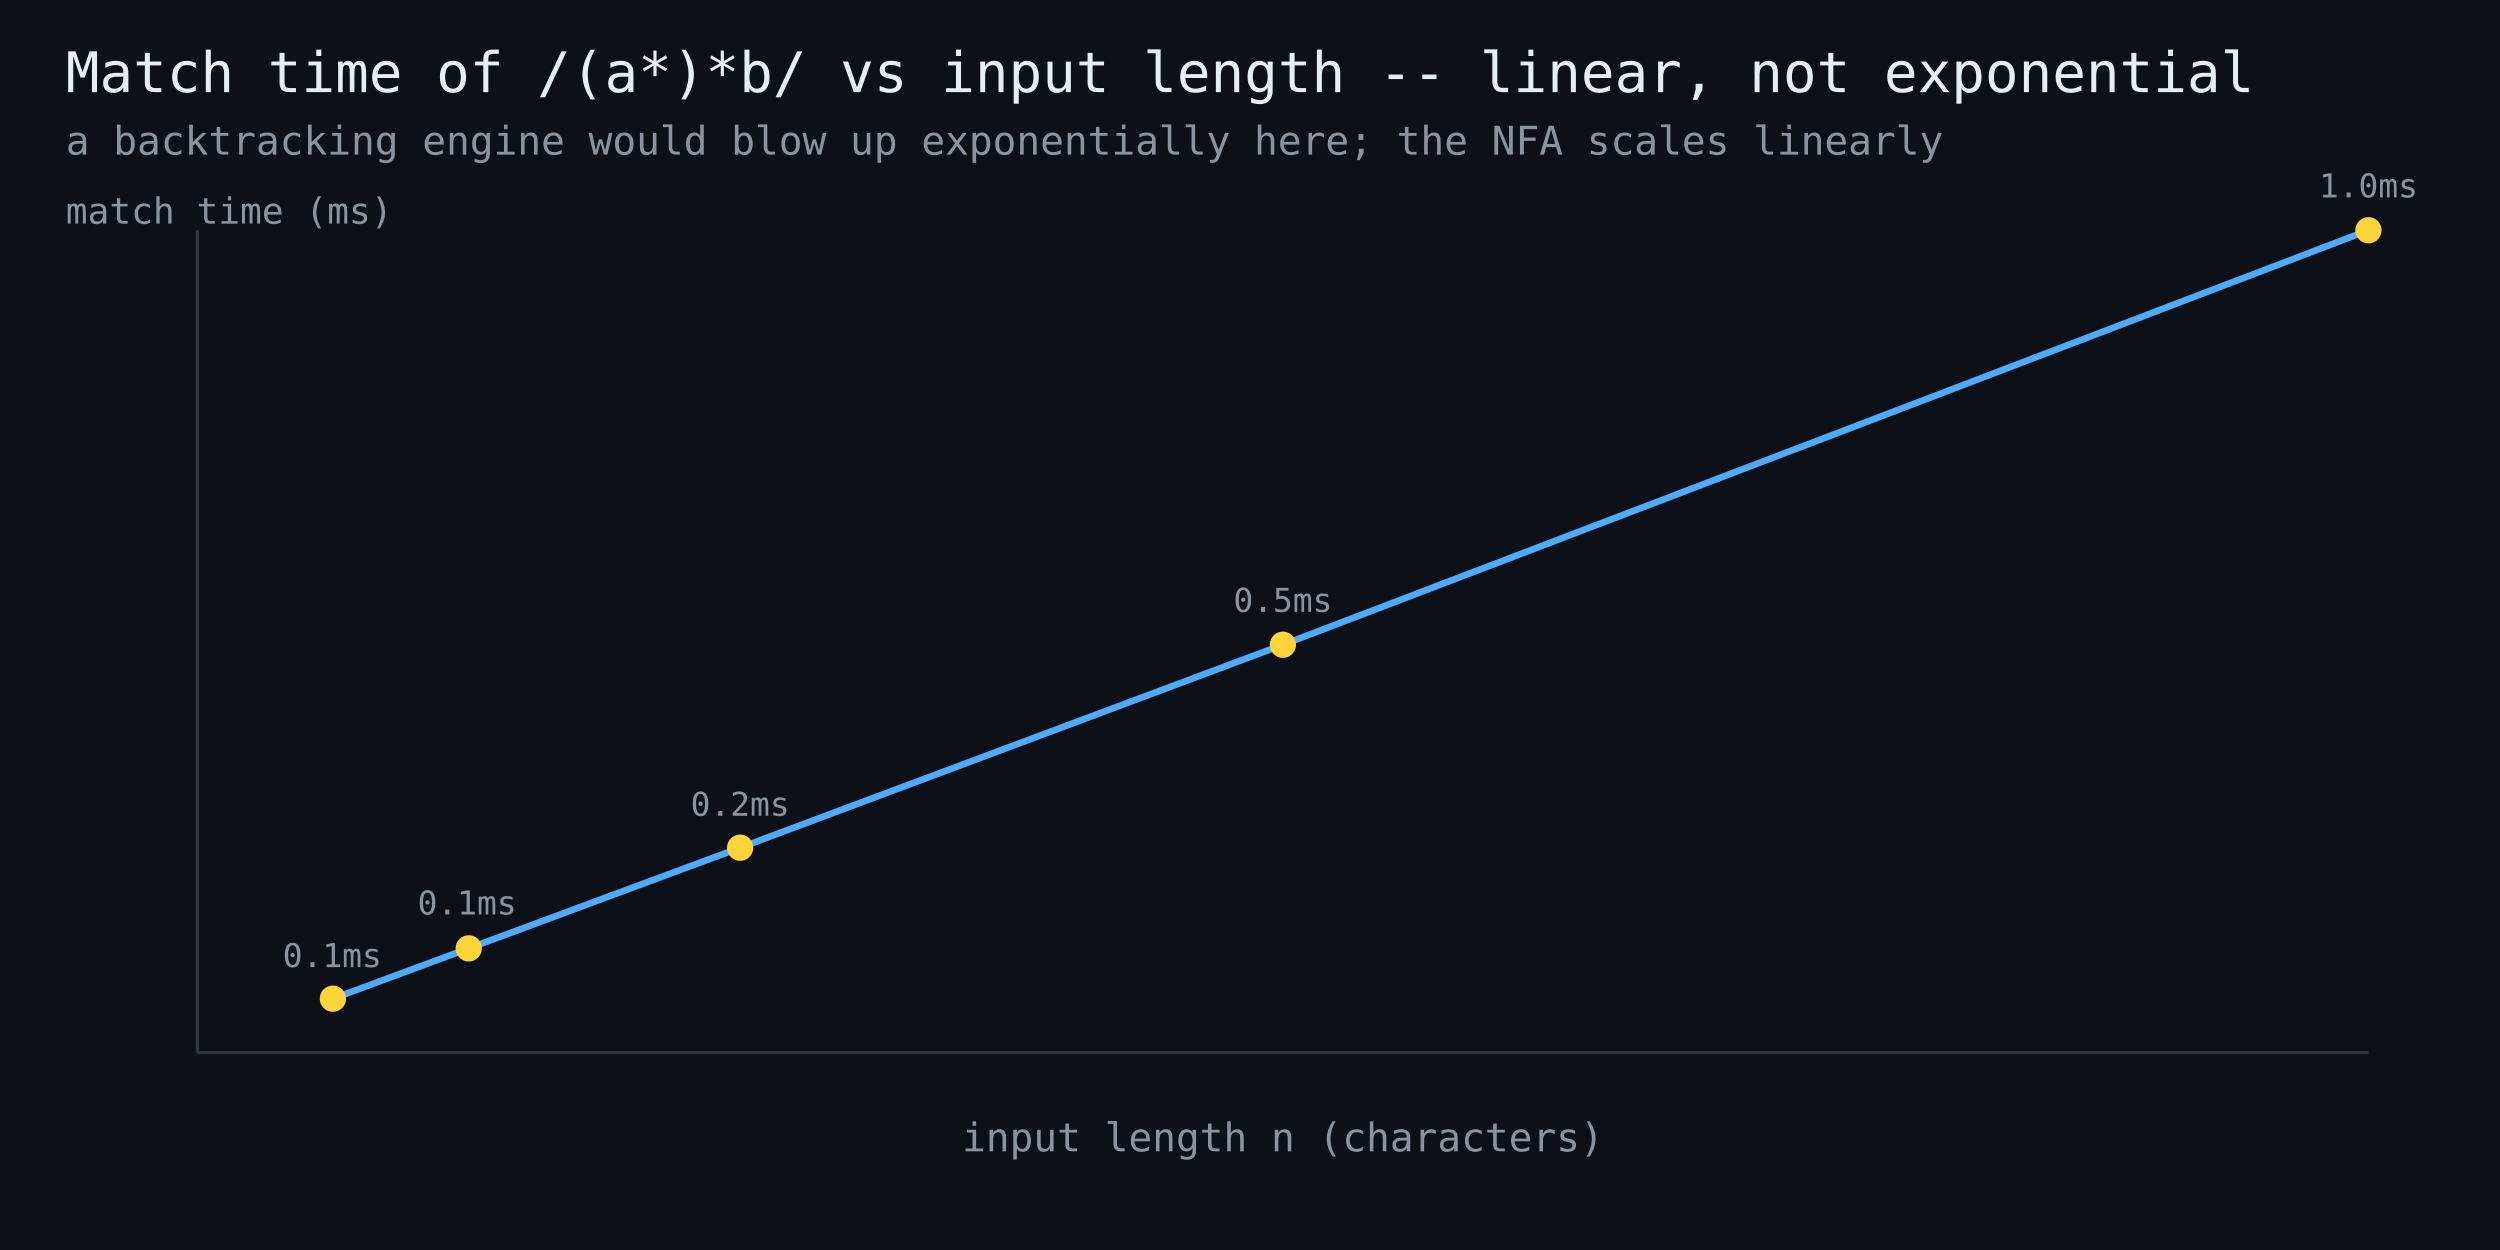
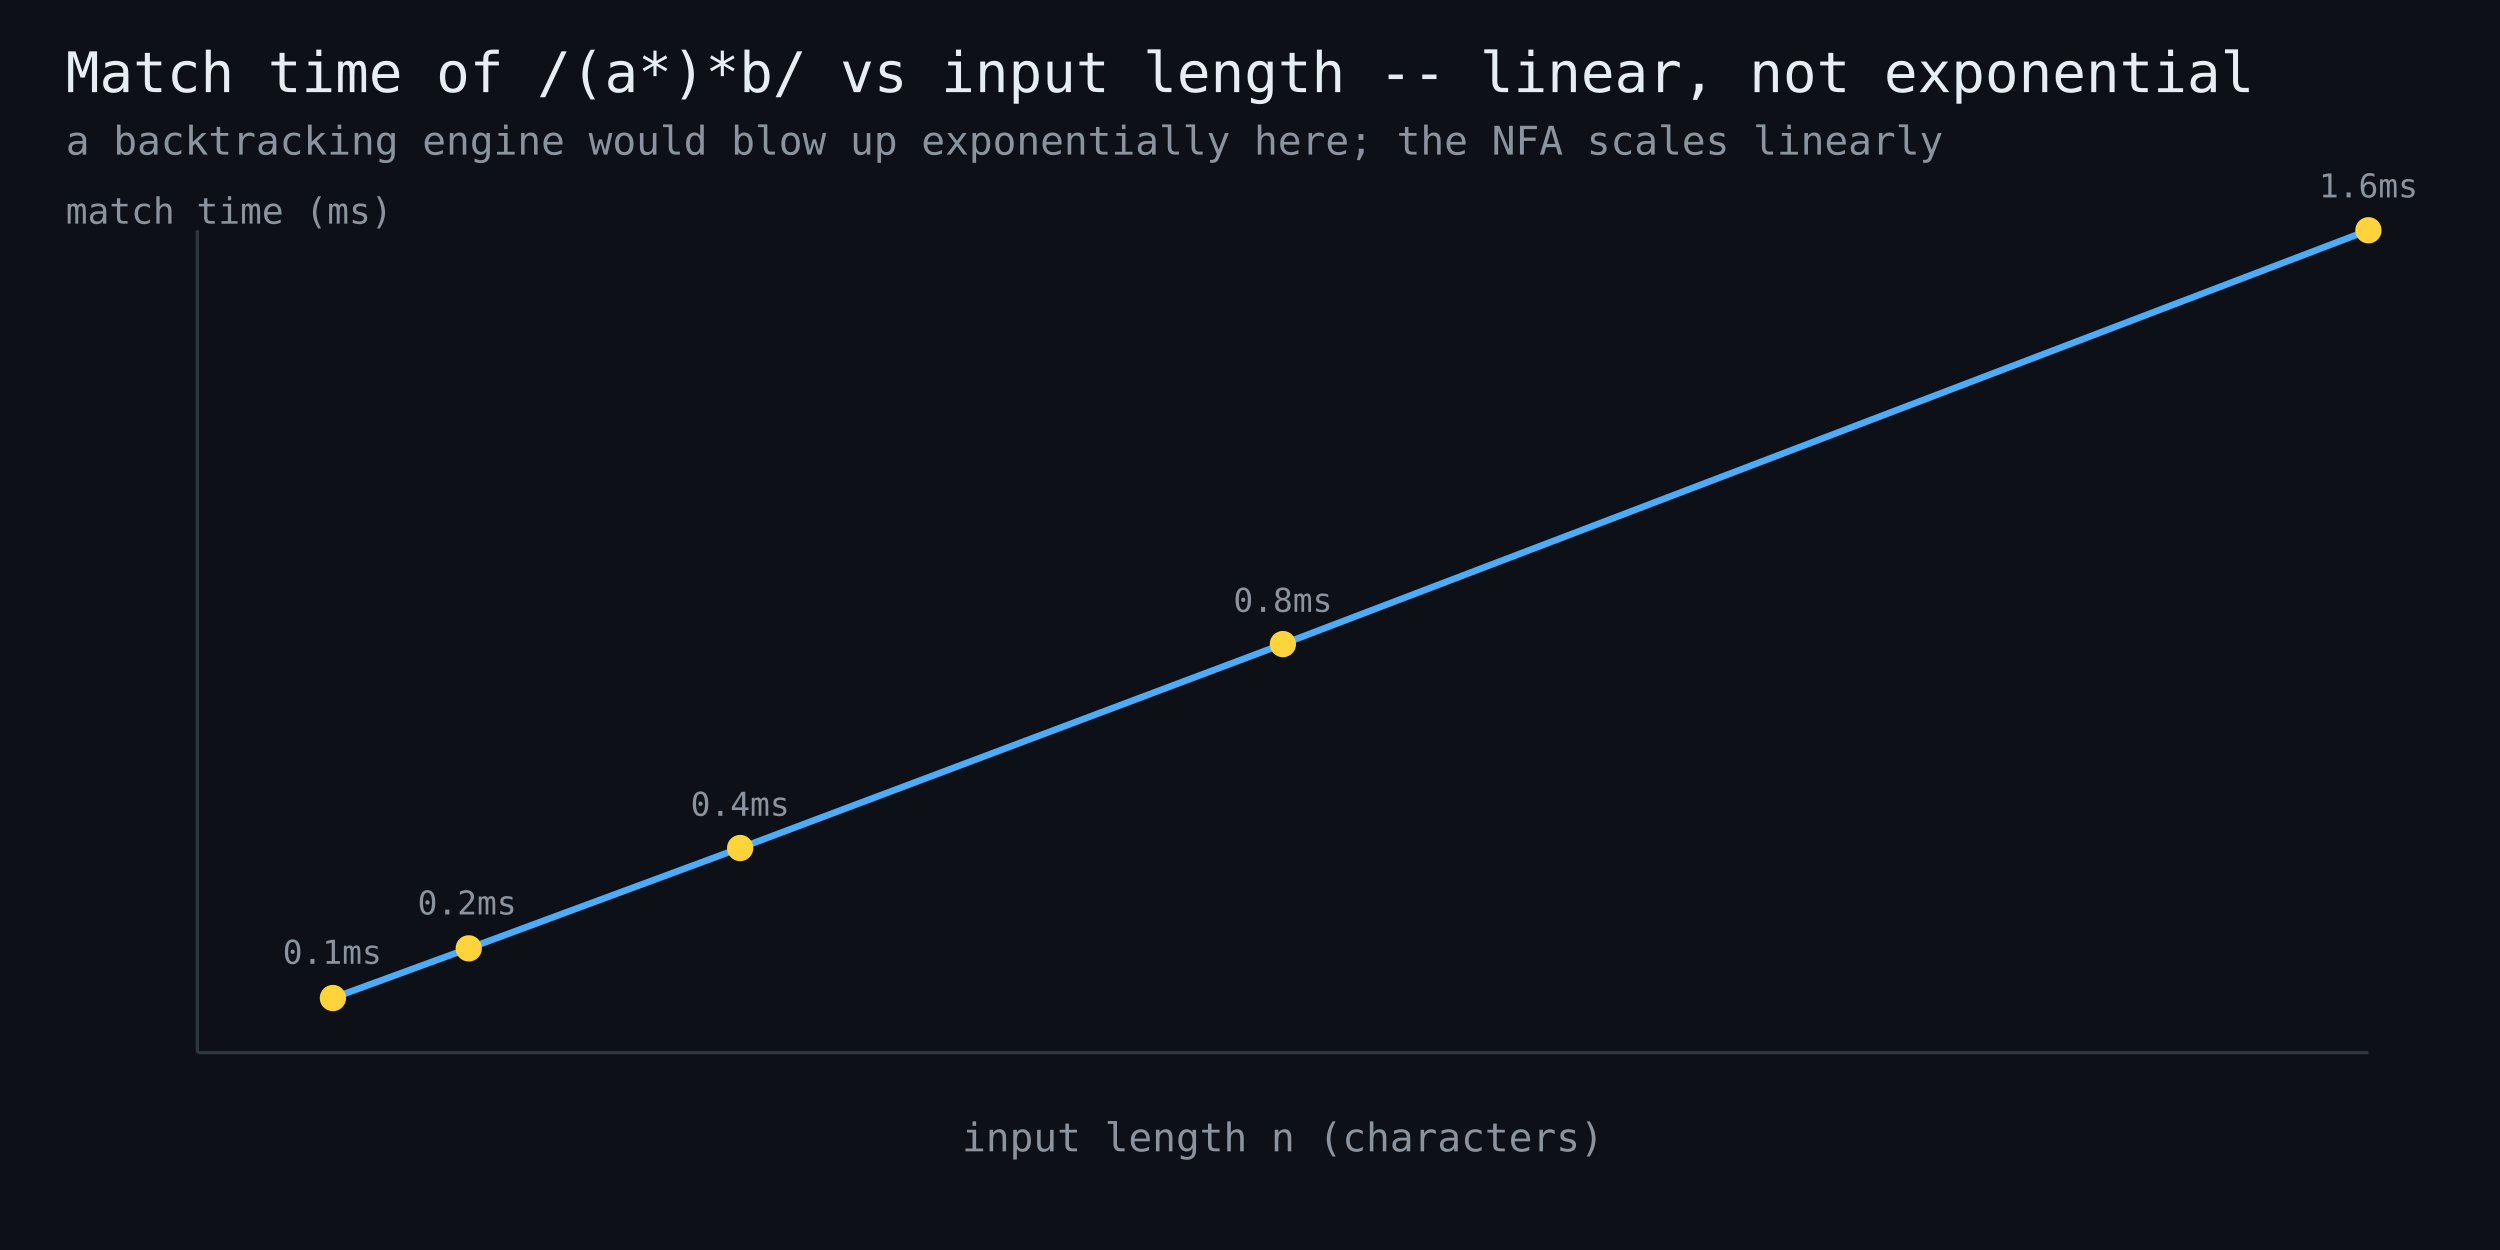
<svg xmlns="http://www.w3.org/2000/svg" width="760" height="380" viewBox="0 0 760 380" font-family="monospace">
  <rect width="760" height="380" fill="#0d1117" />
  <text x="20" y="28" fill="#e6edf3" font-size="17">Match time of /(a*)*b/ vs input length -- linear, not exponential</text>
  <text x="20" y="47" fill="#8b949e" font-size="12">a backtracking engine would blow up exponentially here; the NFA scales linearly</text>
  <line x1="60" y1="320" x2="720" y2="320" stroke="#30363d" stroke-width="1" />
  <line x1="60" y1="320" x2="60" y2="70" stroke="#30363d" stroke-width="1" />
-   <polyline points="101.2,303.6 142.5,288.3 225.0,257.7 390.0,196.0 720.0,70.0" fill="none" stroke="#4dabf7" stroke-width="2" />
-   <circle cx="101.2" cy="303.6" r="4" fill="#ffd43b" />
-   <text x="101" y="294" fill="#8b949e" font-size="10" text-anchor="middle">0.1ms</text>
+   <polyline points="101.2,303.4 142.5,288.3 225.0,257.8 390.0,195.8 720.0,70.0" fill="none" stroke="#4dabf7" stroke-width="2" />
+   <circle cx="101.2" cy="303.4" r="4" fill="#ffd43b" />
+   <text x="101" y="293" fill="#8b949e" font-size="10" text-anchor="middle">0.1ms</text>
  <circle cx="142.5" cy="288.3" r="4" fill="#ffd43b" />
-   <text x="142" y="278" fill="#8b949e" font-size="10" text-anchor="middle">0.1ms</text>
-   <circle cx="225.0" cy="257.7" r="4" fill="#ffd43b" />
-   <text x="225" y="248" fill="#8b949e" font-size="10" text-anchor="middle">0.2ms</text>
-   <circle cx="390.0" cy="196.0" r="4" fill="#ffd43b" />
-   <text x="390" y="186" fill="#8b949e" font-size="10" text-anchor="middle">0.5ms</text>
+   <text x="142" y="278" fill="#8b949e" font-size="10" text-anchor="middle">0.2ms</text>
+   <circle cx="225.0" cy="257.8" r="4" fill="#ffd43b" />
+   <text x="225" y="248" fill="#8b949e" font-size="10" text-anchor="middle">0.4ms</text>
+   <circle cx="390.0" cy="195.8" r="4" fill="#ffd43b" />
+   <text x="390" y="186" fill="#8b949e" font-size="10" text-anchor="middle">0.8ms</text>
  <circle cx="720.0" cy="70.0" r="4" fill="#ffd43b" />
-   <text x="720" y="60" fill="#8b949e" font-size="10" text-anchor="middle">1.0ms</text>
+   <text x="720" y="60" fill="#8b949e" font-size="10" text-anchor="middle">1.6ms</text>
  <text x="390" y="350" fill="#8b949e" font-size="12" text-anchor="middle">input length n (characters)</text>
  <text x="20" y="68" fill="#8b949e" font-size="11">match time (ms)</text>
</svg>
